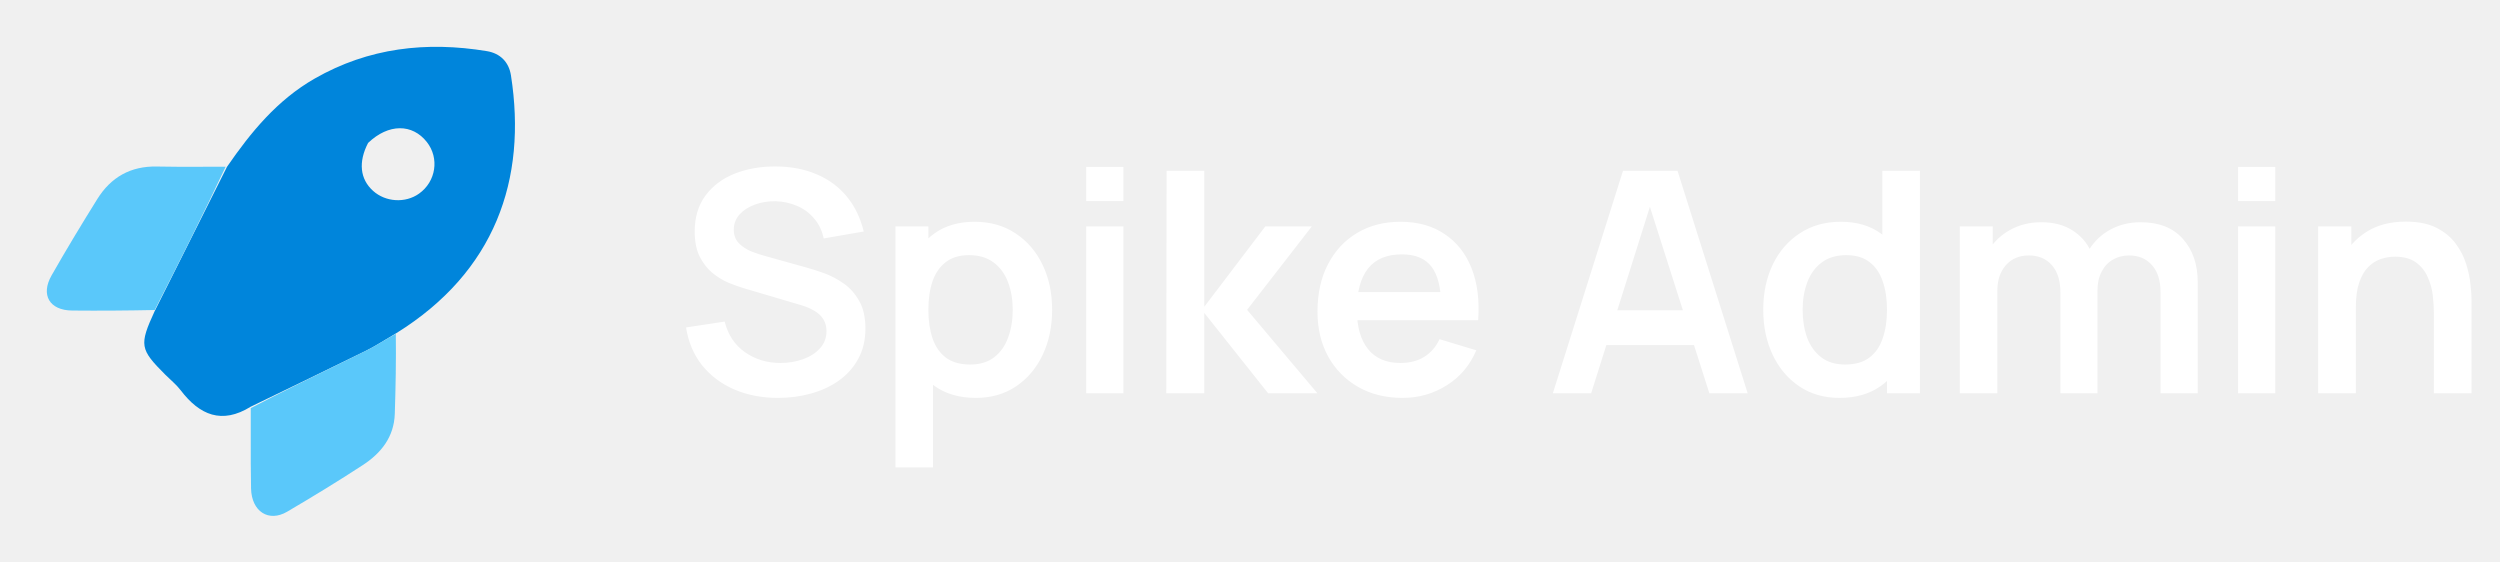
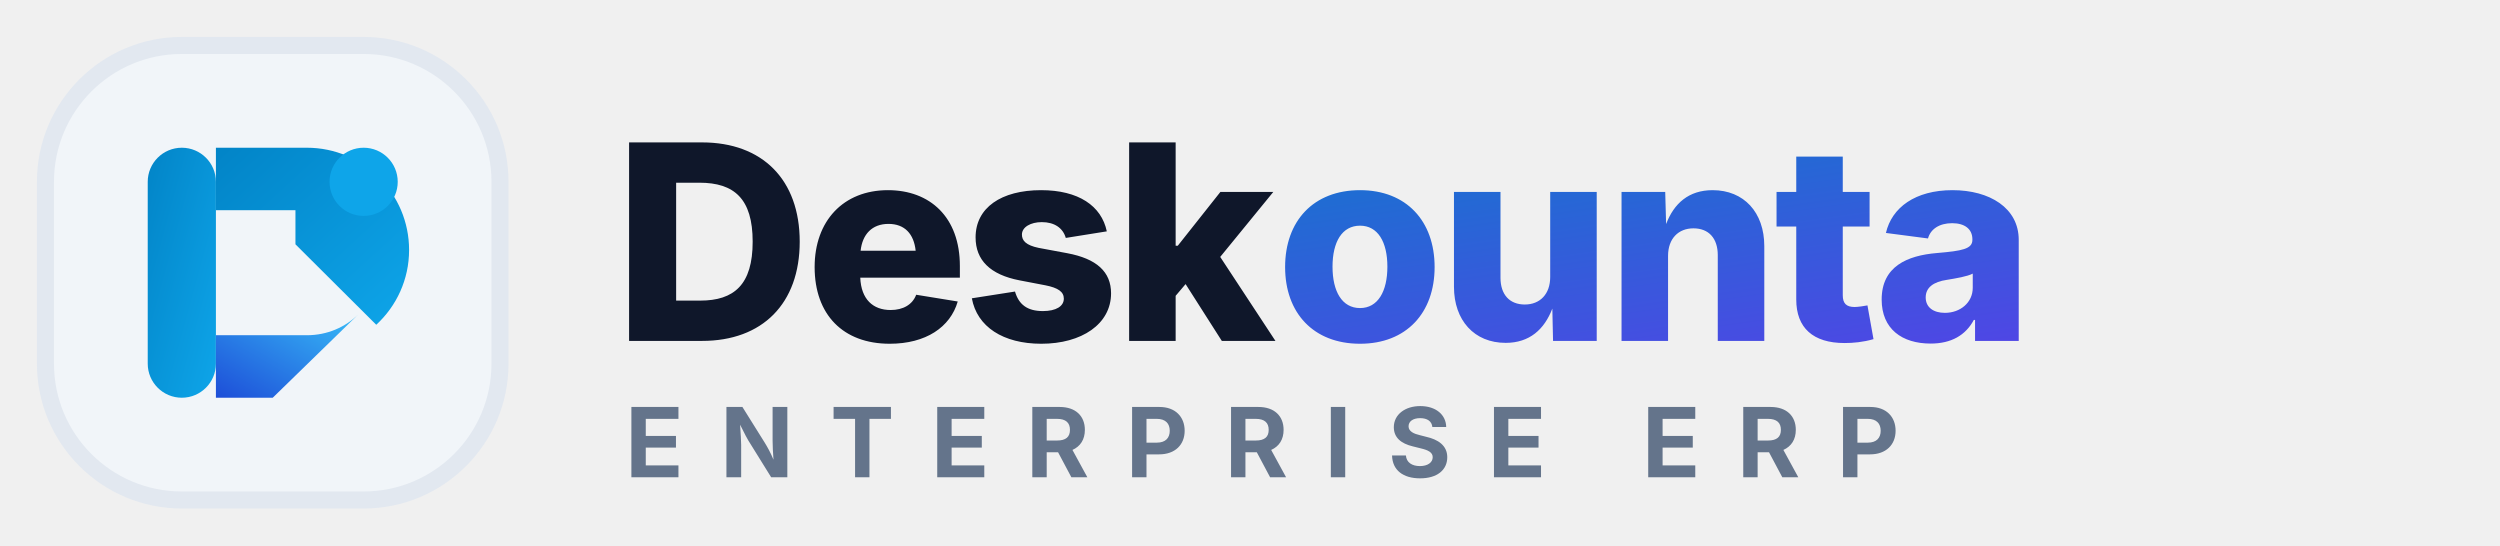
- <svg xmlns="http://www.w3.org/2000/svg" width="178" height="40" viewBox="0 0 178 40" fill="none">
-   <path d="M17.848 28.958C15.797 30.229 14.214 29.558 12.866 27.789C12.555 27.381 12.142 27.051 11.776 26.685C9.953 24.862 9.9 24.577 11.014 22.15C12.771 18.646 14.466 15.263 16.161 11.88C17.862 9.408 19.741 7.12 22.403 5.596C26.247 3.395 30.365 2.932 34.666 3.641C35.616 3.798 36.232 4.417 36.38 5.366C37.541 12.787 35.24 19.354 28.228 23.714C27.423 24.182 26.758 24.628 26.046 24.979C23.321 26.322 20.582 27.634 17.848 28.958ZM26.207 10.178C25.503 11.539 25.63 12.753 26.565 13.592C27.46 14.395 28.863 14.478 29.836 13.786C31.045 12.926 31.296 11.259 30.389 10.109C29.36 8.805 27.669 8.781 26.207 10.178Z" fill="#0085DB" />
-   <path fill-rule="evenodd" clip-rule="evenodd" d="M11.017 22.073C12.771 18.646 14.466 15.263 16.065 11.872C15.455 11.87 14.857 11.872 14.267 11.874C13.222 11.877 12.202 11.881 11.182 11.857C9.306 11.814 7.899 12.614 6.928 14.172C5.811 15.965 4.717 17.775 3.671 19.611C2.877 21.006 3.531 22.095 5.131 22.11C7.073 22.129 9.016 22.115 11.017 22.073ZM24.051 25.958C21.986 26.968 19.917 27.981 17.855 29.058C17.858 29.753 17.856 30.434 17.855 31.108C17.852 32.35 17.85 33.565 17.875 34.779C17.91 36.418 19.128 37.206 20.443 36.434C22.266 35.364 24.073 34.263 25.842 33.107C27.137 32.261 28.056 31.108 28.109 29.466C28.171 27.563 28.207 25.66 28.182 23.768C27.866 23.94 27.567 24.118 27.273 24.292C26.861 24.537 26.462 24.774 26.046 24.979C25.382 25.306 24.717 25.632 24.051 25.958Z" fill="#5AC8FA" />
-   <path d="M55.403 28.33C54.244 28.33 53.199 28.128 52.268 27.725C51.344 27.322 50.581 26.746 49.98 25.998C49.386 25.243 49.008 24.348 48.847 23.314L51.597 22.896C51.832 23.835 52.312 24.561 53.038 25.074C53.771 25.587 54.615 25.844 55.568 25.844C56.133 25.844 56.664 25.756 57.163 25.58C57.662 25.404 58.065 25.147 58.373 24.81C58.688 24.473 58.846 24.058 58.846 23.567C58.846 23.347 58.809 23.145 58.736 22.962C58.663 22.771 58.553 22.603 58.406 22.456C58.267 22.309 58.083 22.177 57.856 22.06C57.636 21.935 57.379 21.829 57.086 21.741L52.994 20.531C52.642 20.428 52.261 20.293 51.85 20.124C51.447 19.948 51.062 19.71 50.695 19.409C50.336 19.101 50.039 18.712 49.804 18.243C49.577 17.766 49.463 17.18 49.463 16.483C49.463 15.464 49.72 14.609 50.233 13.92C50.754 13.223 51.45 12.703 52.323 12.358C53.203 12.013 54.178 11.845 55.249 11.852C56.334 11.859 57.302 12.046 58.153 12.413C59.004 12.772 59.715 13.297 60.287 13.986C60.859 14.675 61.262 15.508 61.497 16.483L58.648 16.978C58.531 16.421 58.303 15.948 57.966 15.559C57.636 15.163 57.229 14.862 56.745 14.657C56.268 14.452 55.759 14.342 55.216 14.327C54.688 14.32 54.197 14.4 53.742 14.569C53.295 14.73 52.932 14.965 52.653 15.273C52.382 15.581 52.246 15.94 52.246 16.351C52.246 16.74 52.363 17.059 52.598 17.308C52.833 17.55 53.122 17.744 53.467 17.891C53.819 18.03 54.175 18.148 54.534 18.243L57.372 19.035C57.761 19.138 58.197 19.277 58.681 19.453C59.165 19.629 59.631 19.875 60.078 20.19C60.525 20.505 60.892 20.92 61.178 21.433C61.471 21.946 61.618 22.599 61.618 23.391C61.618 24.212 61.446 24.935 61.101 25.558C60.764 26.174 60.305 26.687 59.726 27.098C59.147 27.509 58.483 27.817 57.735 28.022C56.994 28.227 56.217 28.33 55.403 28.33ZM69.488 28.33C68.329 28.33 67.358 28.055 66.573 27.505C65.788 26.955 65.198 26.207 64.802 25.261C64.406 24.308 64.208 23.241 64.208 22.06C64.208 20.865 64.406 19.794 64.802 18.848C65.198 17.902 65.777 17.158 66.54 16.615C67.31 16.065 68.26 15.79 69.389 15.79C70.511 15.79 71.483 16.065 72.304 16.615C73.133 17.158 73.774 17.902 74.229 18.848C74.684 19.787 74.911 20.857 74.911 22.06C74.911 23.248 74.687 24.315 74.24 25.261C73.793 26.207 73.162 26.955 72.348 27.505C71.534 28.055 70.581 28.33 69.488 28.33ZM63.757 33.28V16.12H66.1V24.458H66.43V33.28H63.757ZM69.081 25.954C69.77 25.954 70.339 25.782 70.786 25.437C71.233 25.092 71.563 24.627 71.776 24.04C71.996 23.446 72.106 22.786 72.106 22.06C72.106 21.341 71.996 20.689 71.776 20.102C71.556 19.508 71.215 19.039 70.753 18.694C70.291 18.342 69.704 18.166 68.993 18.166C68.318 18.166 67.768 18.331 67.343 18.661C66.918 18.984 66.602 19.438 66.397 20.025C66.199 20.604 66.1 21.283 66.1 22.06C66.1 22.83 66.199 23.508 66.397 24.095C66.602 24.682 66.921 25.14 67.354 25.47C67.794 25.793 68.37 25.954 69.081 25.954ZM77.336 14.316V11.885H79.987V14.316H77.336ZM77.336 28V16.12H79.987V28H77.336ZM83.04 28L83.062 12.16H85.746V21.84L90.091 16.12H93.402L88.793 22.06L93.798 28H90.289L85.746 22.28V28H83.04ZM99.866 28.33C98.663 28.33 97.607 28.07 96.698 27.549C95.788 27.028 95.077 26.306 94.564 25.382C94.058 24.458 93.805 23.395 93.805 22.192C93.805 20.894 94.054 19.768 94.553 18.815C95.051 17.854 95.744 17.11 96.632 16.582C97.519 16.054 98.546 15.79 99.712 15.79C100.944 15.79 101.989 16.08 102.847 16.659C103.712 17.231 104.354 18.041 104.772 19.09C105.19 20.139 105.347 21.374 105.245 22.797H102.616V21.829C102.608 20.538 102.381 19.596 101.934 19.002C101.486 18.408 100.782 18.111 99.822 18.111C98.736 18.111 97.93 18.448 97.402 19.123C96.874 19.79 96.61 20.769 96.61 22.06C96.61 23.263 96.874 24.194 97.402 24.854C97.93 25.514 98.7 25.844 99.712 25.844C100.364 25.844 100.925 25.701 101.395 25.415C101.871 25.122 102.238 24.7 102.495 24.15L105.113 24.942C104.658 26.013 103.954 26.845 103.001 27.439C102.055 28.033 101.01 28.33 99.866 28.33ZM95.774 22.797V20.795H103.947V22.797H95.774ZM110.563 28L115.557 12.16H119.44L124.434 28H121.706L117.174 13.788H117.768L113.291 28H110.563ZM113.346 24.568V22.093H121.662V24.568H113.346ZM130.966 28.33C129.873 28.33 128.92 28.055 128.106 27.505C127.292 26.955 126.661 26.207 126.214 25.261C125.767 24.315 125.543 23.248 125.543 22.06C125.543 20.857 125.767 19.787 126.214 18.848C126.669 17.902 127.31 17.158 128.139 16.615C128.968 16.065 129.943 15.79 131.065 15.79C132.194 15.79 133.14 16.065 133.903 16.615C134.673 17.158 135.256 17.902 135.652 18.848C136.048 19.794 136.246 20.865 136.246 22.06C136.246 23.241 136.048 24.308 135.652 25.261C135.256 26.207 134.666 26.955 133.881 27.505C133.096 28.055 132.125 28.33 130.966 28.33ZM131.373 25.954C132.084 25.954 132.656 25.793 133.089 25.47C133.529 25.14 133.848 24.682 134.046 24.095C134.251 23.508 134.354 22.83 134.354 22.06C134.354 21.283 134.251 20.604 134.046 20.025C133.848 19.438 133.536 18.984 133.111 18.661C132.686 18.331 132.136 18.166 131.461 18.166C130.75 18.166 130.163 18.342 129.701 18.694C129.239 19.039 128.898 19.508 128.678 20.102C128.458 20.689 128.348 21.341 128.348 22.06C128.348 22.786 128.454 23.446 128.667 24.04C128.887 24.627 129.221 25.092 129.668 25.437C130.115 25.782 130.684 25.954 131.373 25.954ZM134.354 28V19.662H134.024V12.16H136.697V28H134.354ZM153.828 28V20.784C153.828 19.97 153.627 19.336 153.223 18.881C152.82 18.419 152.274 18.188 151.584 18.188C151.159 18.188 150.778 18.287 150.44 18.485C150.103 18.676 149.835 18.962 149.637 19.343C149.439 19.717 149.34 20.164 149.34 20.685L148.163 19.992C148.156 19.171 148.339 18.448 148.713 17.825C149.095 17.194 149.608 16.703 150.253 16.351C150.899 15.999 151.617 15.823 152.409 15.823C153.722 15.823 154.727 16.219 155.423 17.011C156.127 17.796 156.479 18.83 156.479 20.113V28H153.828ZM139.539 28V16.12H141.882V19.805H142.212V28H139.539ZM146.7 28V20.817C146.7 19.988 146.499 19.343 146.095 18.881C145.692 18.419 145.142 18.188 144.445 18.188C143.771 18.188 143.228 18.419 142.817 18.881C142.414 19.343 142.212 19.944 142.212 20.685L141.024 19.893C141.024 19.123 141.215 18.43 141.596 17.814C141.978 17.198 142.491 16.714 143.136 16.362C143.789 16.003 144.519 15.823 145.325 15.823C146.213 15.823 146.953 16.014 147.547 16.395C148.149 16.769 148.596 17.282 148.889 17.935C149.19 18.58 149.34 19.31 149.34 20.124V28H146.7ZM159.348 14.316V11.885H161.999V14.316H159.348ZM159.348 28V16.12H161.999V28H159.348ZM173.291 28V22.28C173.291 21.906 173.266 21.492 173.214 21.037C173.163 20.582 173.042 20.146 172.851 19.728C172.668 19.303 172.389 18.954 172.015 18.683C171.649 18.412 171.15 18.276 170.519 18.276C170.182 18.276 169.848 18.331 169.518 18.441C169.188 18.551 168.888 18.742 168.616 19.013C168.352 19.277 168.14 19.644 167.978 20.113C167.817 20.575 167.736 21.169 167.736 21.895L166.163 21.224C166.163 20.212 166.358 19.295 166.746 18.474C167.142 17.653 167.722 17 168.484 16.516C169.247 16.025 170.186 15.779 171.3 15.779C172.18 15.779 172.906 15.926 173.478 16.219C174.05 16.512 174.505 16.886 174.842 17.341C175.18 17.796 175.429 18.28 175.59 18.793C175.752 19.306 175.854 19.794 175.898 20.256C175.95 20.711 175.975 21.081 175.975 21.367V28H173.291ZM165.052 28V16.12H167.417V19.805H167.736V28H165.052Z" fill="white" />
+ <svg xmlns="http://www.w3.org/2000/svg" width="220" height="48" viewBox="0 0 220 48" fill="none">
+   <defs>
+     <linearGradient id="deskountaDarkGrad1" x1="0%" y1="0%" x2="100%" y2="100%">
+       <stop offset="0%" stop-color="#0284C7" />
+       <stop offset="100%" stop-color="#0EA5E9" />
+     </linearGradient>
+     <linearGradient id="deskountaDarkGrad2" x1="0%" y1="100%" x2="100%" y2="0%">
+       <stop offset="0%" stop-color="#1D4ED8" />
+       <stop offset="100%" stop-color="#38BDF8" />
+     </linearGradient>
+     <linearGradient id="accentDarkGrad" x1="0%" y1="0%" x2="100%" y2="100%">
+       <stop offset="0%" stop-color="#0284C7" />
+       <stop offset="100%" stop-color="#4F46E5" />
+     </linearGradient>
+   </defs>
+   <g transform="translate(4, 4)">
+     <rect x="0" y="0" width="40" height="40" rx="12" fill="#F1F5F9" stroke="#E2E8F0" stroke-width="1.5" />
+     <rect x="9" y="9" width="6" height="22" rx="3" fill="url(#deskountaDarkGrad1)" />
+     <path d="M15 9H23C27.971 9 32 13.029 32 18C32 20.6 30.89 22.94 29.11 24.58L22 17.5V14.5H15V9Z" fill="url(#deskountaDarkGrad1)" />
+     <path d="M15 25.5H23C24.8 25.5 26.4 24.8 27.6 23.6L20 31H15V25.5Z" fill="url(#deskountaDarkGrad2)" />
+     <circle cx="28" cy="12" r="3" fill="#0EA5E9" />
+   </g>
+   <g transform="translate(54, 0)">
+     <text x="0" y="30" font-family="'Plus Jakarta Sans', 'Inter', -apple-system, BlinkMacSystemFont, sans-serif" font-size="24" font-weight="800" fill="#0F172A" letter-spacing="-0.5">
+       Desk<tspan fill="url(#accentDarkGrad)">ounta</tspan>
+     </text>
+     <text x="1" y="42" font-family="'Plus Jakarta Sans', 'Inter', -apple-system, BlinkMacSystemFont, sans-serif" font-size="8.5" font-weight="700" fill="#64748B" letter-spacing="3.2">
+       ENTERPRISE ERP
+     </text>
+   </g>
</svg>
